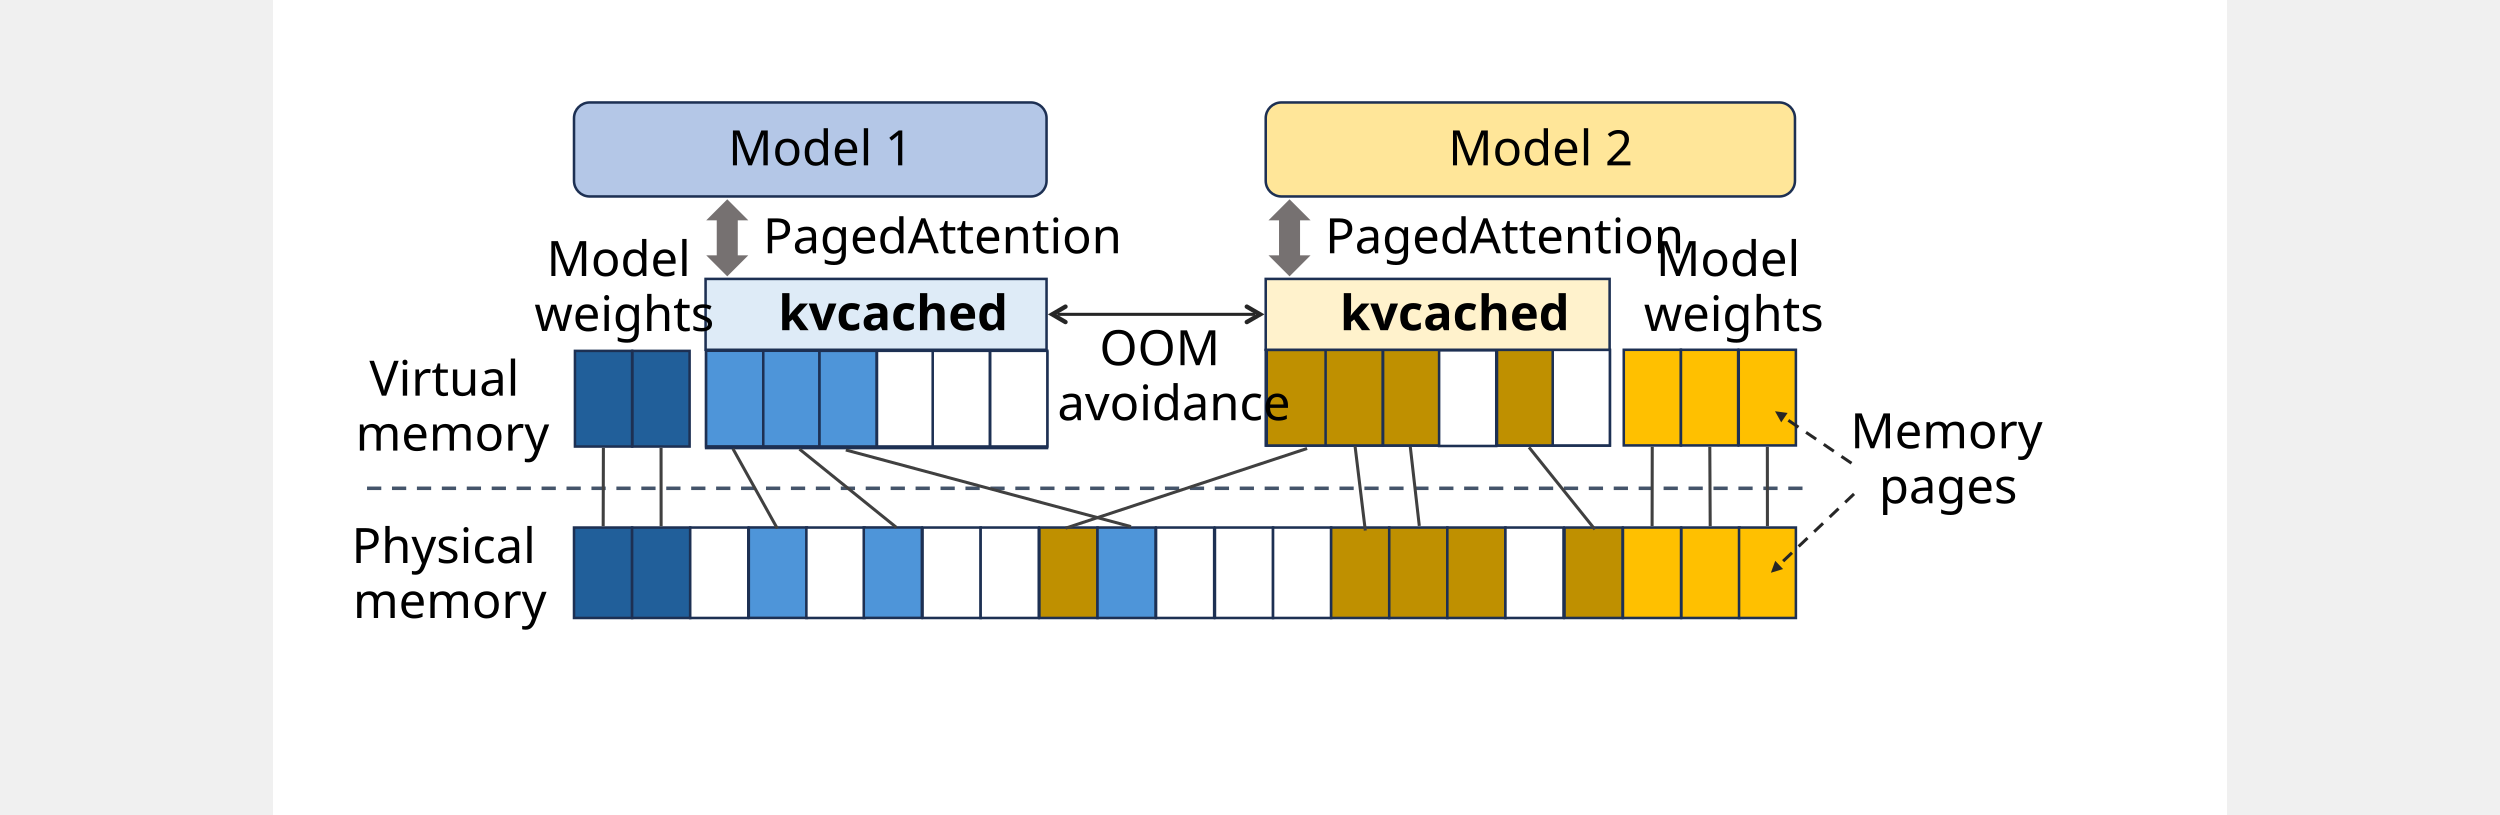
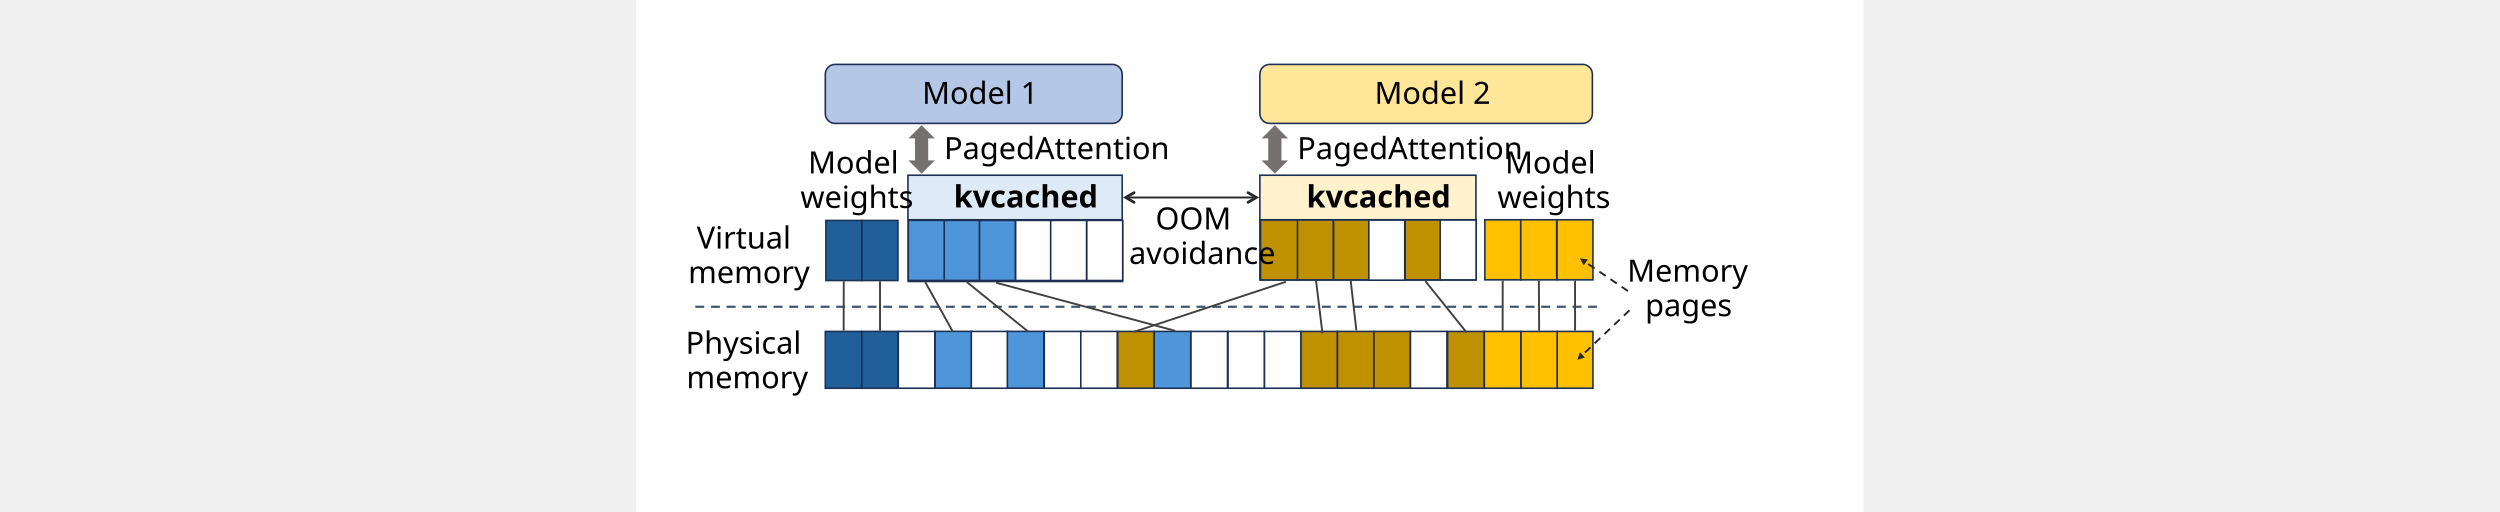
- <svg xmlns="http://www.w3.org/2000/svg" version="1.1" width="826" height="269" viewBox="0 100 960 400">
+ <svg xmlns="http://www.w3.org/2000/svg" version="1.1" width="826" height="169" viewBox="0 100 960 400">
  <defs>
    <clipPath id="clip_0">
      <path transform="matrix(1,0,0,-1,0,540)" d="M0 0H960V540H0Z" />
    </clipPath>
    <clipPath id="clip_1">
      <path transform="matrix(1,0,0,-1,0,540)" d="M146.26 341.851H381.668V391.285H146.26Z" />
    </clipPath>
    <clipPath id="clip_2">
      <path transform="matrix(1,0,0,-1,0,540)" d="M151.32 345.914H376.608V386.203H151.32Z" />
    </clipPath>
    <clipPath id="clip_3">
      <path transform="matrix(1,0,0,-1,0,540)" d="M0 0H960V540H0Z" />
    </clipPath>
    <clipPath id="clip_4">
      <path transform="matrix(1,0,0,-1,0,540)" d="M486.096 341.851H749.368V391.285H486.096Z" />
    </clipPath>
    <clipPath id="clip_5">
      <path transform="matrix(1,0,0,-1,0,540)" d="M491.156 345.914H744.308V386.203H491.156Z" />
    </clipPath>
    <clipPath id="clip_6">
      <path transform="matrix(1,0,0,-1,0,540)" d="M0 0H960V540H0Z" />
    </clipPath>
    <clipPath id="clip_7">
      <path transform="matrix(1,0,0,-1,0,540)" d="M210.9 266.524H381.668V304.595H210.9Z" />
    </clipPath>
    <clipPath id="clip_8">
      <path transform="matrix(1,0,0,-1,0,540)" d="M213.706 264.905H378.863V305.194H213.706Z" />
    </clipPath>
    <clipPath id="clip_9">
      <path transform="matrix(1,0,0,-1,0,540)" d="M486.096 266.524H658.304V304.595H486.096Z" />
    </clipPath>
    <clipPath id="clip_10">
      <path transform="matrix(1,0,0,-1,0,540)" d="M488.901 264.905H655.499V305.194H488.901Z" />
    </clipPath>
    <clipPath id="clip_11">
      <path transform="matrix(1,0,0,-1,0,540)" d="M0 0H960V540H0Z" />
    </clipPath>
  </defs>
  <g clip-path="url(#clip_0)">
    <path transform="matrix(1,0,0,-1,0,540)" d="M0 0H960V540H0Z" fill="#ffffff" />
    <path transform="matrix(1,0,0,1,46.20004,339.9064)" stroke-width="1.75" stroke-linecap="butt" stroke-dasharray="7,5.25" stroke-linejoin="round" fill="none" stroke="#44546a" d="M0 0H708.6" />
  </g>
  <g clip-path="url(#clip_1)">
    <path transform="matrix(1,0,0,-1,0,540)" d="M155.583 389.66H372.346C376.597 389.66 380.043 386.214 380.043 381.962V351.173C380.043 346.922 376.597 343.476 372.346 343.476H155.583C151.332 343.476 147.885 346.922 147.885 351.173V381.962C147.885 386.214 151.332 389.66 155.583 389.66ZM155.583 389.66" fill="#b4c7e7" />
    <path transform="matrix(1,0,0,1,147.8852,150.34)" stroke-width="1.25" stroke-linecap="butt" stroke-miterlimit="8" stroke-linejoin="miter" fill="none" stroke="#1d3053" d="M7.698 0H224.461C228.712 0 232.158 3.446 232.158 7.698V38.487C232.158 42.738 228.712 46.184 224.461 46.184H7.698C3.446 46.184 0 42.738 0 38.487V7.698C0 3.446 3.446 0 7.698 0ZM7.698 0" />
  </g>
  <g clip-path="url(#clip_2)">
    <text xml:space="preserve" transform="matrix(1 0 -0 1 223.6342 181.2309)" font-size="24" font-family="TimesNewRomanPSMT">
      <tspan y="0" x="0 21.341 33.341 45.341 55.992 62.659 68.659">Model 1</tspan>
    </text>
  </g>
  <g clip-path="url(#clip_3)">
    <path transform="matrix(1,0,0,-1,0,540)" d="M212.843 331.759 223.177 342.092 233.509 331.759H228.343V314.562H233.509L223.177 304.229 212.843 314.562H218.01V331.759ZM212.843 331.759" fill="#767171" />
    <text xml:space="preserve" transform="matrix(1 0 -0 1 240.7602 224.4384)" font-size="24" font-family="TimesNewRomanPSMT">
      <tspan y="0" x="0 13.349 24 36 46.651 58.651 75.984 82.651 89.318 99.97 111.97 118.637 125.304 137.304">PagedAttention</tspan>
    </text>
  </g>
  <g clip-path="url(#clip_4)">
    <path transform="matrix(1,0,0,-1,0,540)" d="M495.418 389.66H740.045C744.297 389.66 747.743 386.214 747.743 381.962V351.173C747.743 346.922 744.297 343.476 740.045 343.476H495.418C491.167 343.476 487.721 346.922 487.721 351.173V381.962C487.721 386.214 491.167 389.66 495.418 389.66ZM495.418 389.66" fill="#ffe699" />
    <path transform="matrix(1,0,0,1,487.7206,150.34)" stroke-width="1.25" stroke-linecap="butt" stroke-miterlimit="8" stroke-linejoin="miter" fill="none" stroke="#1d3053" d="M7.698 0H252.325C256.576 0 260.022 3.446 260.022 7.698V38.487C260.022 42.738 256.576 46.184 252.325 46.184H7.698C3.446 46.184 0 42.738 0 38.487V7.698C0 3.446 3.446 0 7.698 0ZM7.698 0" />
  </g>
  <g clip-path="url(#clip_5)">
    <text xml:space="preserve" transform="matrix(1 0 -0 1 577.4016 181.2309)" font-size="24" font-family="TimesNewRomanPSMT">
      <tspan y="0" x="0 21.341 33.341 45.341 55.992 62.659 68.659">Model 2</tspan>
    </text>
  </g>
  <g clip-path="url(#clip_6)">
    <path transform="matrix(1,0,0,-1,0,540)" d="M487.737 221.064H656.808V268.057H487.737Z" fill="#fff2cc" />
    <path transform="matrix(1,0,0,1,487.7371,271.9425)" stroke-width="1.25" stroke-linecap="butt" stroke-miterlimit="8" stroke-linejoin="miter" fill="none" stroke="#1d3053" d="M0 0H169.071V46.993H0Z" />
    <path transform="matrix(1,0,0,-1,0,540)" d="M489.09 331.759 499.423 342.092 509.756 331.759H504.59V314.562H509.756L499.423 304.229 489.09 314.562H494.257V331.759ZM489.09 331.759" fill="#767171" />
    <text xml:space="preserve" transform="matrix(1 0 -0 1 516.9563 224.4384)" font-size="24" font-family="TimesNewRomanPSMT">
      <tspan y="0" x="0 13.349 24 36 46.651 58.651 75.984 82.651 89.318 99.97 111.97 118.637 125.304 137.304">PagedAttention</tspan>
    </text>
    <path transform="matrix(1,0,0,-1,0,540)" d="M488.227 221.111H517.646V268.104H488.227Z" fill="#bf9000" />
    <path transform="matrix(1,0,0,1,488.2272,271.8958)" stroke-width="1.25" stroke-linecap="butt" stroke-miterlimit="8" stroke-linejoin="miter" fill="none" stroke="#1d3053" d="M0 0H29.419V46.993H0Z" />
    <path transform="matrix(1,0,0,-1,0,540)" d="M517.139 221.141H545.219V268.134H517.139Z" fill="#bf9000" />
    <path transform="matrix(1,0,0,1,517.1392,271.8661)" stroke-width="1.25" stroke-linecap="butt" stroke-miterlimit="8" stroke-linejoin="miter" fill="none" stroke="#1d3053" d="M0 0H28.08V46.993H0Z" />
    <path transform="matrix(1,0,0,-1,0,540)" d="M545.386 221.141H573.466V268.134H545.386Z" fill="#bf9000" />
    <path transform="matrix(1,0,0,1,545.3857,271.866)" stroke-width="1.25" stroke-linecap="butt" stroke-miterlimit="8" stroke-linejoin="miter" fill="none" stroke="#1d3053" d="M0 0H28.08V46.993H0Z" />
    <path transform="matrix(1,0,0,-1,0,540)" d="M601.354 221.141H629.434V268.134H601.354Z" fill="#bf9000" />
    <path transform="matrix(1,0,0,1,601.3542,271.866)" stroke-width="1.25" stroke-linecap="butt" stroke-miterlimit="8" stroke-linejoin="miter" fill="none" stroke="#1d3053" d="M0 0H28.08V46.993H0Z" />
    <path transform="matrix(1,0,0,-1,0,540)" d="M628.728 221.141H656.808V268.134H628.728Z" fill="#ffffff" />
    <path transform="matrix(1,0,0,1,628.7278,271.8661)" stroke-width="1.25" stroke-linecap="butt" stroke-miterlimit="8" stroke-linejoin="miter" fill="none" stroke="#1d3053" d="M0 0H28.08V46.993H0Z" />
    <path transform="matrix(1,0,0,-1,0,540)" d="M663.634 221.156H691.714V268.149H663.634Z" fill="#ffc000" />
    <path transform="matrix(1,0,0,1,663.634,271.851)" stroke-width="1.25" stroke-linecap="butt" stroke-miterlimit="8" stroke-linejoin="miter" fill="none" stroke="#1d3053" d="M0 0H28.08V46.993H0Z" />
    <path transform="matrix(1,0,0,-1,0,540)" d="M691.731 221.156H719.811V268.149H691.731Z" fill="#ffc000" />
    <path transform="matrix(1,0,0,1,691.7305,271.851)" stroke-width="1.25" stroke-linecap="butt" stroke-miterlimit="8" stroke-linejoin="miter" fill="none" stroke="#1d3053" d="M0 0H28.08V46.993H0Z" />
  </g>
  <g clip-path="url(#clip_7)">
    <path transform="matrix(1,0,0,-1,0,540)" d="M212.525 268.149H380.043V302.97H212.525Z" fill="#deebf7" />
    <path transform="matrix(1,0,0,1,212.5253,237.0302)" stroke-width="1.25" stroke-linecap="butt" stroke-miterlimit="8" stroke-linejoin="miter" fill="none" stroke="#1d3053" d="M0 0H167.518V34.821H0Z" />
  </g>
  <g clip-path="url(#clip_8)">
    <text xml:space="preserve" transform="matrix(1 0 -0 1 248.2843 262.2394)" font-size="24" font-family="TimesNewRomanPS" font-weight="bold">
      <tspan y="0" x="0 13.349 25.349 36 48 58.651 72 82.651">kvcached</tspan>
    </text>
  </g>
  <g clip-path="url(#clip_9)">
    <path transform="matrix(1,0,0,-1,0,540)" d="M487.721 268.149H656.679V302.97H487.721Z" fill="#fff2cc" />
    <path transform="matrix(1,0,0,1,487.7206,237.0302)" stroke-width="1.25" stroke-linecap="butt" stroke-miterlimit="8" stroke-linejoin="miter" fill="none" stroke="#1d3053" d="M0 0H168.959V34.821H0Z" />
  </g>
  <g clip-path="url(#clip_10)">
    <text xml:space="preserve" transform="matrix(1 0 -0 1 524.2001 262.2394)" font-size="24" font-family="TimesNewRomanPS" font-weight="bold">
      <tspan y="0" x="0 13.349 25.349 36 48 58.651 72 82.651">kvcached</tspan>
    </text>
  </g>
  <g clip-path="url(#clip_11)">
    <text xml:space="preserve" transform="matrix(1 0 -0 1 38.6298 376.6118)" font-size="24" font-family="TimesNewRomanPSMT">
      <tspan y="0" x="0 13.349 25.349 37.349 46.69 53.357 64.008 74.659 81.326">Physical </tspan>
    </text>
    <text xml:space="preserve" transform="matrix(1 0 -0 1 39.30362 403.6118)" font-size="24" font-family="TimesNewRomanPSMT">
      <tspan y="0" x="0 18.667 29.318 47.986 59.986 67.978">memory</tspan>
    </text>
    <text xml:space="preserve" transform="matrix(1 0 -0 1 47.33685 294.3891)" font-size="24" font-family="TimesNewRomanPSMT">
      <tspan y="0" x="0 15.89 22.558 30.55 37.217 49.217 59.868 66.535">Virtual </tspan>
    </text>
    <text xml:space="preserve" transform="matrix(1 0 -0 1 40.61614 321.3891)" font-size="24" font-family="TimesNewRomanPSMT">
      <tspan y="0" x="0 18.667 29.318 47.986 59.986 67.978">memory</tspan>
    </text>
    <path transform="matrix(1,0,0,-1,0,540)" d="M147.885 136.387H176.427V180.821H147.885Z" fill="#215f9a" />
    <path transform="matrix(1,0,0,1,147.8852,359.1786)" stroke-width="1.25" stroke-linecap="butt" stroke-miterlimit="8" stroke-linejoin="miter" fill="none" stroke="#1d3053" d="M0 0H28.541V44.434H0Z" />
    <path transform="matrix(1,0,0,-1,0,540)" d="M212.782 219.86H380.3V266.853H212.782Z" fill="#deebf7" />
    <path transform="matrix(1,0,0,1,212.782,273.1472)" stroke-width="1.25" stroke-linecap="butt" stroke-miterlimit="8" stroke-linejoin="miter" fill="none" stroke="#1d3053" d="M0 0H167.518V46.993H0Z" />
    <path transform="matrix(1,0,0,-1,0,540)" d="M148.347 220.617H176.427V267.61H148.347Z" fill="#215f9a" />
    <path transform="matrix(1,0,0,1,148.3466,272.3905)" stroke-width="1.25" stroke-linecap="butt" stroke-miterlimit="8" stroke-linejoin="miter" fill="none" stroke="#1d3053" d="M0 0H28.08V46.993H0Z" />
    <path transform="matrix(1,0,0,-1,0,540)" d="M176.593 220.617H204.673V267.61H176.593Z" fill="#215f9a" />
    <path transform="matrix(1,0,0,1,176.5932,272.3904)" stroke-width="1.25" stroke-linecap="butt" stroke-miterlimit="8" stroke-linejoin="miter" fill="none" stroke="#1d3053" d="M0 0H28.08V46.993H0Z" />
    <path transform="matrix(1,0,0,-1,0,540)" d="M240.422 220.685H268.502V267.678H240.422Z" fill="#4e95d9" />
    <path transform="matrix(1,0,0,1,240.4216,272.3221)" stroke-width="1.25" stroke-linecap="butt" stroke-miterlimit="8" stroke-linejoin="miter" fill="none" stroke="#1d3053" d="M0 0H28.08V46.993H0Z" />
    <path transform="matrix(1,0,0,-1,0,540)" d="M268.494 220.646H296.574V267.639H268.494Z" fill="#4e95d9" />
    <path transform="matrix(1,0,0,1,268.4938,272.3606)" stroke-width="1.25" stroke-linecap="butt" stroke-miterlimit="8" stroke-linejoin="miter" fill="none" stroke="#1d3053" d="M0 0H28.08V46.993H0Z" />
    <path transform="matrix(1,0,0,-1,0,540)" d="M296.74 220.646H324.82V267.639H296.74Z" fill="#ffffff" />
    <path transform="matrix(1,0,0,1,296.7403,272.3606)" stroke-width="1.25" stroke-linecap="butt" stroke-miterlimit="8" stroke-linejoin="miter" fill="none" stroke="#1d3053" d="M0 0H28.08V46.993H0Z" />
    <path transform="matrix(1,0,0,-1,0,540)" d="M324.114 220.646H352.194V267.639H324.114Z" fill="#ffffff" />
    <path transform="matrix(1,0,0,1,324.1139,272.3606)" stroke-width="1.25" stroke-linecap="butt" stroke-miterlimit="8" stroke-linejoin="miter" fill="none" stroke="#1d3053" d="M0 0H28.08V46.993H0Z" />
    <path transform="matrix(1,0,0,-1,0,540)" d="M352.36 220.646H380.44V267.639H352.36Z" fill="#ffffff" />
    <path transform="matrix(1,0,0,1,352.3604,272.3606)" stroke-width="1.25" stroke-linecap="butt" stroke-miterlimit="8" stroke-linejoin="miter" fill="none" stroke="#1d3053" d="M0 0H28.08V46.993H0Z" />
    <path transform="matrix(1,0,0,-1,0,540)" d="M212.782 220.685H240.862V267.678H212.782Z" fill="#4e95d9" />
    <path transform="matrix(1,0,0,1,212.782,272.3221)" stroke-width="1.25" stroke-linecap="butt" stroke-miterlimit="8" stroke-linejoin="miter" fill="none" stroke="#1d3053" d="M0 0H28.08V46.993H0Z" />
    <path transform="matrix(1,0,0,-1,0,540)" d="M176.427 136.387H204.968V180.821H176.427Z" fill="#215f9a" />
    <path transform="matrix(1,0,0,1,176.4266,359.1786)" stroke-width="1.25" stroke-linecap="butt" stroke-miterlimit="8" stroke-linejoin="miter" fill="none" stroke="#1d3053" d="M0 0H28.541V44.434H0Z" />
    <path transform="matrix(1,0,0,-1,0,540)" d="M204.968 136.387H233.509V180.821H204.968Z" fill="#ffffff" />
    <path transform="matrix(1,0,0,1,204.968,359.1786)" stroke-width="1.25" stroke-linecap="butt" stroke-miterlimit="8" stroke-linejoin="miter" fill="none" stroke="#1d3053" d="M0 0H28.541V44.434H0Z" />
    <path transform="matrix(1,0,0,-1,0,540)" d="M233.766 136.425H262.308V180.86H233.766Z" fill="#4e95d9" />
    <path transform="matrix(1,0,0,1,233.7662,359.1401)" stroke-width="1.25" stroke-linecap="butt" stroke-miterlimit="8" stroke-linejoin="miter" fill="none" stroke="#1d3053" d="M0 0H28.541V44.434H0Z" />
    <path transform="matrix(1,0,0,-1,0,540)" d="M262.051 136.387H290.592V180.821H262.051Z" fill="#ffffff" />
    <path transform="matrix(1,0,0,1,262.0509,359.1786)" stroke-width="1.25" stroke-linecap="butt" stroke-miterlimit="8" stroke-linejoin="miter" fill="none" stroke="#1d3053" d="M0 0H28.541V44.434H0Z" />
    <path transform="matrix(1,0,0,-1,0,540)" d="M290.242 136.425H318.784V180.86H290.242Z" fill="#4e95d9" />
    <path transform="matrix(1,0,0,1,290.2421,359.1402)" stroke-width="1.25" stroke-linecap="butt" stroke-miterlimit="8" stroke-linejoin="miter" fill="none" stroke="#1d3053" d="M0 0H28.541V44.434H0Z" />
    <path transform="matrix(1,0,0,-1,0,540)" d="M319.134 136.387H347.675V180.821H319.134Z" fill="#ffffff" />
    <path transform="matrix(1,0,0,1,319.1337,359.1786)" stroke-width="1.25" stroke-linecap="butt" stroke-miterlimit="8" stroke-linejoin="miter" fill="none" stroke="#1d3053" d="M0 0H28.541V44.434H0Z" />
    <path transform="matrix(1,0,0,-1,0,540)" d="M347.675 136.387H376.217V180.821H347.675Z" fill="#ffffff" />
    <path transform="matrix(1,0,0,1,347.6751,359.1786)" stroke-width="1.25" stroke-linecap="butt" stroke-miterlimit="8" stroke-linejoin="miter" fill="none" stroke="#1d3053" d="M0 0H28.541V44.434H0Z" />
    <path transform="matrix(1,0,0,-1,0,540)" d="M376.537 136.387H405.078V180.821H376.537Z" fill="#bf9000" />
    <path transform="matrix(1,0,0,1,376.5367,359.1786)" stroke-width="1.25" stroke-linecap="butt" stroke-miterlimit="8" stroke-linejoin="miter" fill="none" stroke="#1d3053" d="M0 0H28.541V44.434H0Z" />
    <path transform="matrix(1,0,0,-1,0,540)" d="M405.078 136.387H433.62V180.821H405.078Z" fill="#4e95d9" />
    <path transform="matrix(1,0,0,1,405.0781,359.1786)" stroke-width="1.25" stroke-linecap="butt" stroke-miterlimit="8" stroke-linejoin="miter" fill="none" stroke="#1d3053" d="M0 0H28.541V44.434H0Z" />
    <path transform="matrix(1,0,0,-1,0,540)" d="M462.781 136.387H491.322V180.821H462.781Z" fill="#ffffff" />
    <path transform="matrix(1,0,0,1,462.781,359.1786)" stroke-width="1.25" stroke-linecap="butt" stroke-miterlimit="8" stroke-linejoin="miter" fill="none" stroke="#1d3053" d="M0 0H28.541V44.434H0Z" />
    <path transform="matrix(1,0,0,-1,0,540)" d="M491.322 136.387H519.864V180.821H491.322Z" fill="#ffffff" />
    <path transform="matrix(1,0,0,1,491.3224,359.1786)" stroke-width="1.25" stroke-linecap="butt" stroke-miterlimit="8" stroke-linejoin="miter" fill="none" stroke="#1d3053" d="M0 0H28.541V44.434H0Z" />
    <path transform="matrix(1,0,0,-1,0,540)" d="M519.864 136.387H548.405V180.821H519.864Z" fill="#bf9000" />
    <path transform="matrix(1,0,0,1,519.8638,359.1786)" stroke-width="1.25" stroke-linecap="butt" stroke-miterlimit="8" stroke-linejoin="miter" fill="none" stroke="#1d3053" d="M0 0H28.541V44.434H0Z" />
    <path transform="matrix(1,0,0,-1,0,540)" d="M548.405 136.387H576.947V180.821H548.405Z" fill="#bf9000" />
    <path transform="matrix(1,0,0,1,548.4053,359.1786)" stroke-width="1.25" stroke-linecap="butt" stroke-miterlimit="8" stroke-linejoin="miter" fill="none" stroke="#1d3053" d="M0 0H28.541V44.434H0Z" />
    <path transform="matrix(1,0,0,-1,0,540)" d="M576.947 136.387H605.488V180.821H576.947Z" fill="#bf9000" />
    <path transform="matrix(1,0,0,1,576.9467,359.1786)" stroke-width="1.25" stroke-linecap="butt" stroke-miterlimit="8" stroke-linejoin="miter" fill="none" stroke="#1d3053" d="M0 0H28.541V44.434H0Z" />
    <path transform="matrix(1,0,0,-1,0,540)" d="M605.488 136.387H634.03V180.821H605.488Z" fill="#ffffff" />
    <path transform="matrix(1,0,0,1,605.4881,359.1786)" stroke-width="1.25" stroke-linecap="butt" stroke-miterlimit="8" stroke-linejoin="miter" fill="none" stroke="#1d3053" d="M0 0H28.541V44.434H0Z" />
    <path transform="matrix(1,0,0,-1,0,540)" d="M634.529 136.387H663.071V180.821H634.529Z" fill="#bf9000" />
    <path transform="matrix(1,0,0,1,634.5295,359.1786)" stroke-width="1.25" stroke-linecap="butt" stroke-miterlimit="8" stroke-linejoin="miter" fill="none" stroke="#1d3053" d="M0 0H28.541V44.434H0Z" />
    <path transform="matrix(1,0,0,-1,0,540)" d="M663.232 136.387H691.774V180.821H663.232Z" fill="#ffc000" />
    <path transform="matrix(1,0,0,1,663.2325,359.1786)" stroke-width="1.25" stroke-linecap="butt" stroke-miterlimit="8" stroke-linejoin="miter" fill="none" stroke="#1d3053" d="M0 0H28.541V44.434H0Z" />
    <path transform="matrix(1,0,0,-1,0,540)" d="M691.952 136.387H720.494V180.821H691.952Z" fill="#ffc000" />
    <path transform="matrix(1,0,0,1,691.9521,359.1786)" stroke-width="1.25" stroke-linecap="butt" stroke-miterlimit="8" stroke-linejoin="miter" fill="none" stroke="#1d3053" d="M0 0H28.541V44.434H0Z" />
    <path transform="matrix(1,0,0,1,162.2175,320.0155)" stroke-width="1.5" stroke-linecap="butt" stroke-miterlimit="8" stroke-linejoin="miter" fill="none" stroke="#404040" d="M.104 0 0 38.538" />
    <path transform="matrix(1,0,0,1,190.6513,320.0154)" stroke-width="1.5" stroke-linecap="butt" stroke-miterlimit="8" stroke-linejoin="miter" fill="none" stroke="#404040" d="M0 0 .029 38.538" />
    <path transform="matrix(1,0,0,-1,0,540)" d="M572.908 220.887H600.988V267.88H572.908Z" fill="#ffffff" />
    <path transform="matrix(1,0,0,1,572.9083,272.1199)" stroke-width="1.25" stroke-linecap="butt" stroke-miterlimit="8" stroke-linejoin="miter" fill="none" stroke="#1d3053" d="M0 0H28.08V46.993H0Z" />
    <text xml:space="preserve" transform="matrix(1 0 -0 1 774.9911 320.2461)" font-size="24" font-family="TimesNewRomanPSMT">
      <tspan y="0" x="0 21.341 31.992 50.659 62.659 70.651 82.651">Memory </tspan>
    </text>
    <text xml:space="preserve" transform="matrix(1 0 -0 1 788.995 347.2461)" font-size="24" font-family="TimesNewRomanPSMT">
      <tspan y="0" x="0 12 22.651 34.651 45.302">pages</tspan>
    </text>
    <path transform="matrix(1,0,0,-1,0,540)" d="M720.115 221.156H748.195V268.149H720.115Z" fill="#ffc000" />
    <path transform="matrix(1,0,0,1,720.1151,271.851)" stroke-width="1.25" stroke-linecap="butt" stroke-miterlimit="8" stroke-linejoin="miter" fill="none" stroke="#1d3053" d="M0 0H28.08V46.993H0Z" />
    <path transform="matrix(1,0,0,-1,0,540)" d="M720.263 136.387H748.195V180.821H720.263Z" fill="#ffc000" />
    <path transform="matrix(1,0,0,1,720.2628,359.1786)" stroke-width="1.25" stroke-linecap="butt" stroke-miterlimit="8" stroke-linejoin="miter" fill="none" stroke="#1d3053" d="M0 0H27.932V44.434H0Z" />
    <path transform="matrix(1,0,0,1,677.5486,319.476)" stroke-width="1.5" stroke-linecap="butt" stroke-miterlimit="8" stroke-linejoin="miter" fill="none" stroke="#404040" d="M.078 0 0 39.078" />
    <path transform="matrix(1,0,0,1,705.8973,319.476)" stroke-width="1.5" stroke-linecap="butt" stroke-miterlimit="8" stroke-linejoin="miter" fill="none" stroke="#404040" d="M0 0 .205 39.078" />
    <path transform="matrix(1,0,0,1,734.1758,319.476)" stroke-width="1.5" stroke-linecap="butt" stroke-miterlimit="8" stroke-linejoin="miter" fill="none" stroke="#404040" d="M0 0 .034 39.078" />
    <text xml:space="preserve" transform="matrix(1 0 -0 1 134.4302 235.6119)" font-size="24" font-family="TimesNewRomanPSMT">
      <tspan y="0" x="0 21.341 33.341 45.341 55.992 62.659">Model </tspan>
    </text>
    <text xml:space="preserve" transform="matrix(1 0 -0 1 128.4302 262.6119)" font-size="24" font-family="TimesNewRomanPSMT">
      <tspan y="0" x="0 17.333 27.984 34.651 46.651 58.651 65.318">weights</tspan>
    </text>
    <path transform="matrix(1,0,0,1,380.6815,254.4406)" stroke-width="1.5" stroke-linecap="butt" stroke-miterlimit="8" stroke-linejoin="miter" fill="none" stroke="#262626" d="M4.64 0H5.39C37.268 0 69.146 0 101.024 0H101.774" />
    <path transform="matrix(1,0,0,-1,0,540)" d="M487.096 285.559 478.974 290.287C478.457 290.588 477.794 290.413 477.493 289.896 477.192 289.379 477.367 288.716 477.884 288.415L482.789 285.559 477.884 282.704C477.367 282.403 477.192 281.74 477.493 281.223 477.794 280.706 478.457 280.531 478.974 280.832ZM487.096 285.559" fill="#262626" />
    <path transform="matrix(1,0,0,-1,0,540)" d="M380.682 285.559 388.803 280.832C389.32 280.531 389.983 280.706 390.284 281.223 390.585 281.74 390.41 282.403 389.893 282.704L384.988 285.559 389.893 288.415C390.41 288.716 390.585 289.379 390.284 289.896 389.983 290.413 389.32 290.588 388.803 290.287ZM380.682 285.559" fill="#262626" />
    <text xml:space="preserve" transform="matrix(1 0 -0 1 406.0398 279.4294)" font-size="24" font-family="TimesNewRomanPSMT">
      <tspan y="0" x="0 17.333 34.666 56.006">OOM </tspan>
    </text>
    <text xml:space="preserve" transform="matrix(1 0 -0 1 385.4031 306.4294)" font-size="24" font-family="TimesNewRomanPSMT">
      <tspan y="0" x="0 10.651 22.651 34.651 41.318 53.318 63.97 75.97 86.621">avoidance</tspan>
    </text>
    <path transform="matrix(1,0,0,-1,0,540)" d="M433.849 136.387H462.39V180.821H433.849Z" fill="#ffffff" />
    <path transform="matrix(1,0,0,1,433.8489,359.1786)" stroke-width="1.25" stroke-linecap="butt" stroke-miterlimit="8" stroke-linejoin="miter" fill="none" stroke="#1d3053" d="M0 0H28.541V44.434H0Z" />
    <text xml:space="preserve" transform="matrix(1 0 -0 1 679.4974 235.6119)" font-size="24" font-family="TimesNewRomanPSMT">
      <tspan y="0" x="0 21.341 33.341 45.341 55.992 62.659">Model </tspan>
    </text>
    <text xml:space="preserve" transform="matrix(1 0 -0 1 673.4974 262.6119)" font-size="24" font-family="TimesNewRomanPSMT">
      <tspan y="0" x="0 17.333 27.984 34.651 46.651 58.651 65.318">weights</tspan>
    </text>
    <path transform="matrix(-.7256473,.6880669,-.6880669,-.7256473,776.7601,342.6667)" stroke-width="1.5" stroke-linecap="butt" stroke-dasharray="6,4.5" stroke-miterlimit="8" stroke-linejoin="miter" fill="none" stroke="#262626" d="M0 0H49.613 50.363" />
    <path transform="matrix(1,0,0,-1,0,540)" d="M741.895 160.422 735.916 158.604 738.049 164.479ZM741.895 160.422" fill="#262626" />
    <path transform="matrix(-.8269835,-.5622262,.5622262,-.8269835,775.5185,327.5901)" stroke-width="1.5" stroke-linecap="butt" stroke-dasharray="6,4.5" stroke-miterlimit="8" stroke-linejoin="miter" fill="none" stroke="#262626" d="M0 0H38.77 39.52" />
    <path transform="matrix(1,0,0,-1,0,540)" d="M740.989 232.505 737.937 237.96 744.131 237.128ZM740.989 232.505" fill="#262626" />
    <path transform="matrix(1,0,0,1,258.6603,320.6533)" stroke-width="1.5" stroke-linecap="butt" stroke-miterlimit="8" stroke-linejoin="miter" fill="none" stroke="#404040" d="M0 0 47.655 38.506" />
    <path transform="matrix(1,0,0,1,225.9431,320.4346)" stroke-width="1.5" stroke-linecap="butt" stroke-miterlimit="8" stroke-linejoin="miter" fill="none" stroke="#404040" d="M0 0 21.797 39.169" />
    <path transform="matrix(1,0,0,1,281.4273,321.0774)" stroke-width="1.5" stroke-linecap="butt" stroke-miterlimit="8" stroke-linejoin="miter" fill="none" stroke="#404040" d="M0 0 140.1 37.658" />
    <path transform="matrix(1,0,0,1,389.3871,320.3295)" stroke-width="1.5" stroke-linecap="butt" stroke-miterlimit="8" stroke-linejoin="miter" fill="none" stroke="#404040" d="M118.665 0 0 39.154" />
    <path transform="matrix(1,0,0,1,531.6121,319.1585)" stroke-width="1.5" stroke-linecap="butt" stroke-miterlimit="8" stroke-linejoin="miter" fill="none" stroke="#404040" d="M0 0 5.045 41.496" />
    <path transform="matrix(1,0,0,1,558.758,319.5689)" stroke-width="1.5" stroke-linecap="butt" stroke-miterlimit="8" stroke-linejoin="miter" fill="none" stroke="#404040" d="M0 0 4.417 38.817" />
    <path transform="matrix(1,0,0,1,617.0767,319.7559)" stroke-width="1.5" stroke-linecap="butt" stroke-miterlimit="8" stroke-linejoin="miter" fill="none" stroke="#404040" d="M0 0 32.349 40.301" />
  </g>
</svg>
